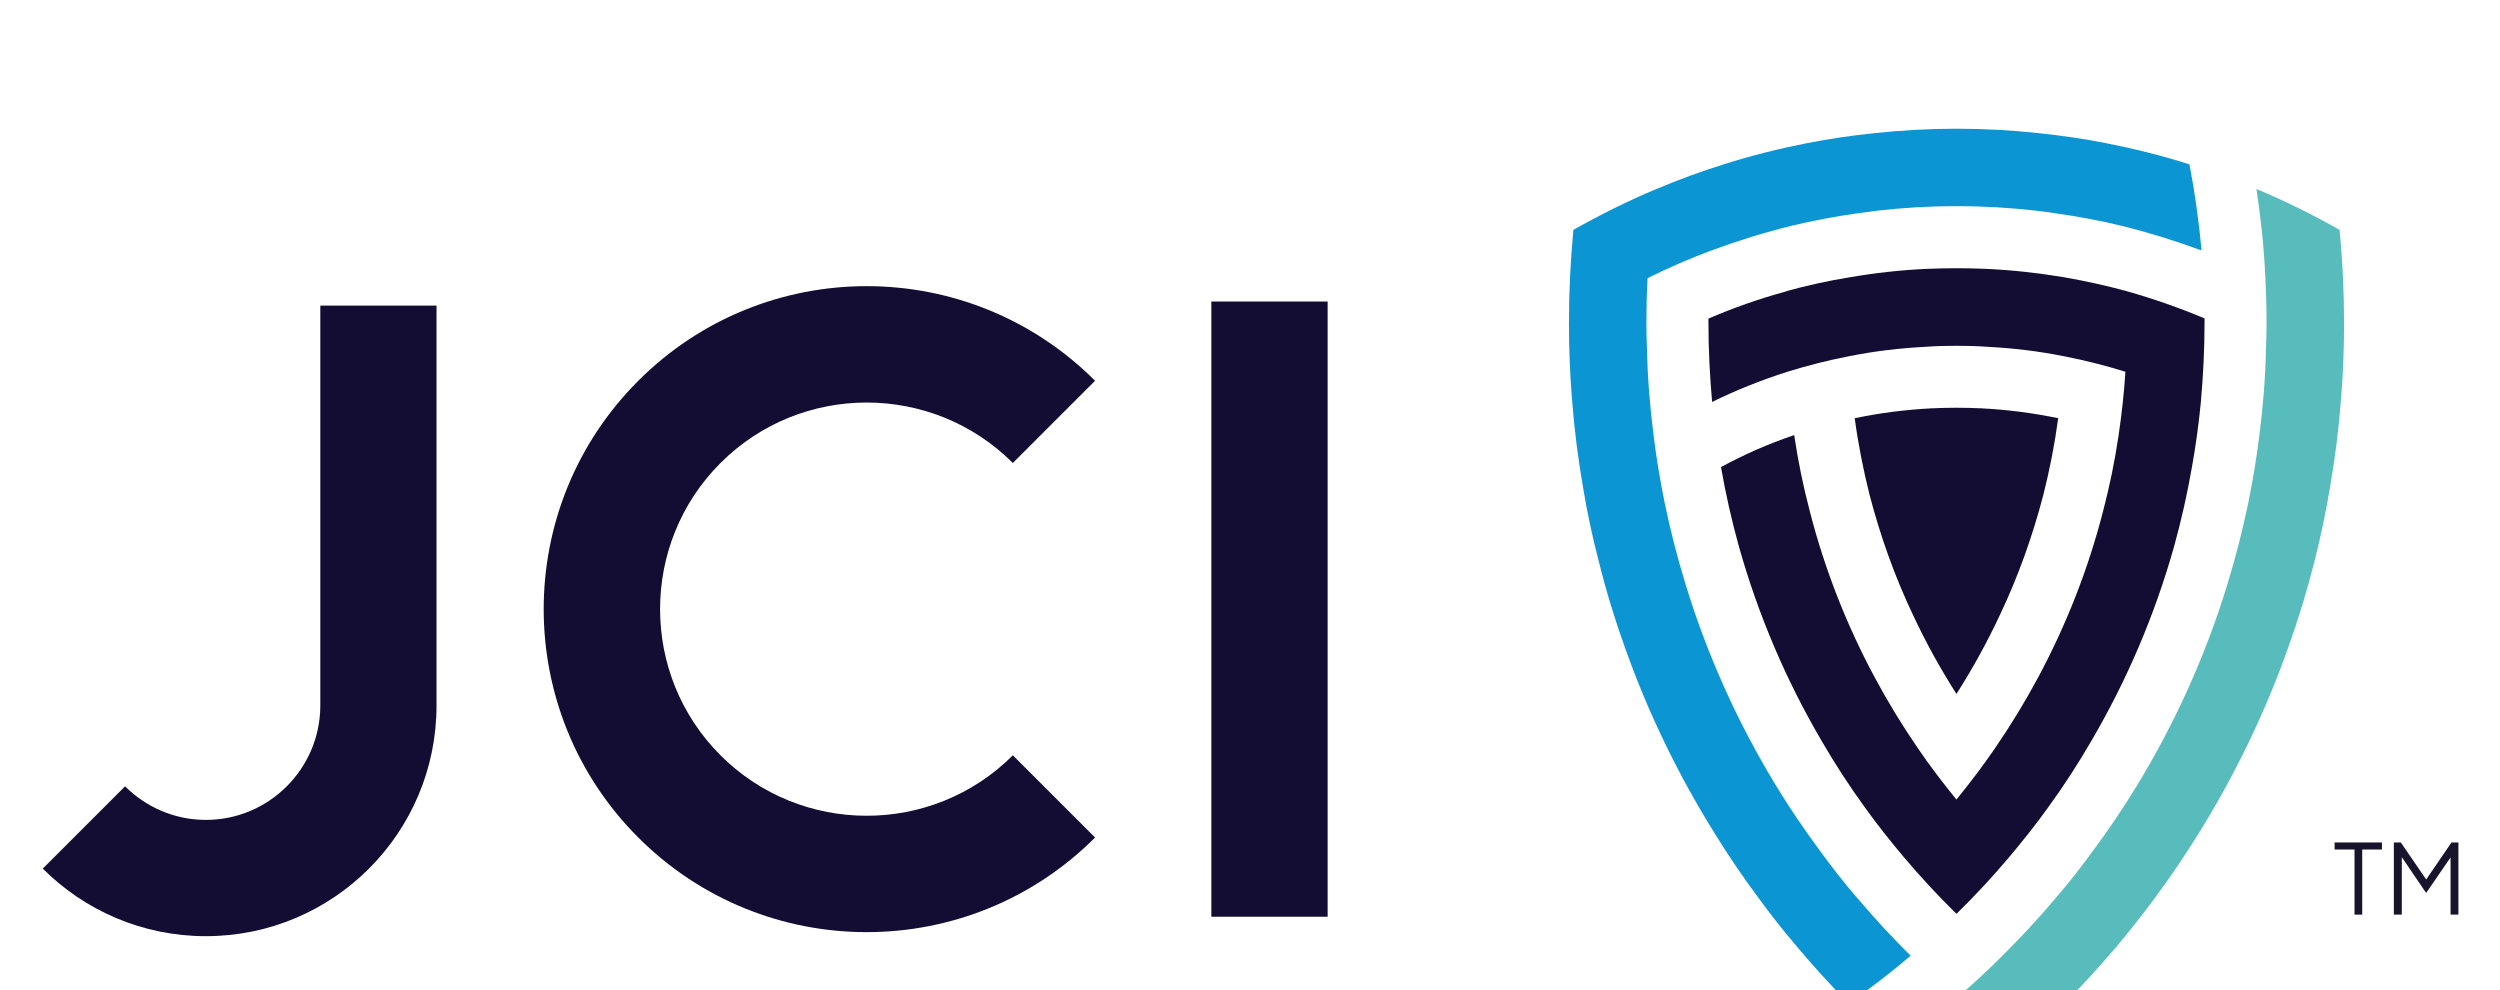
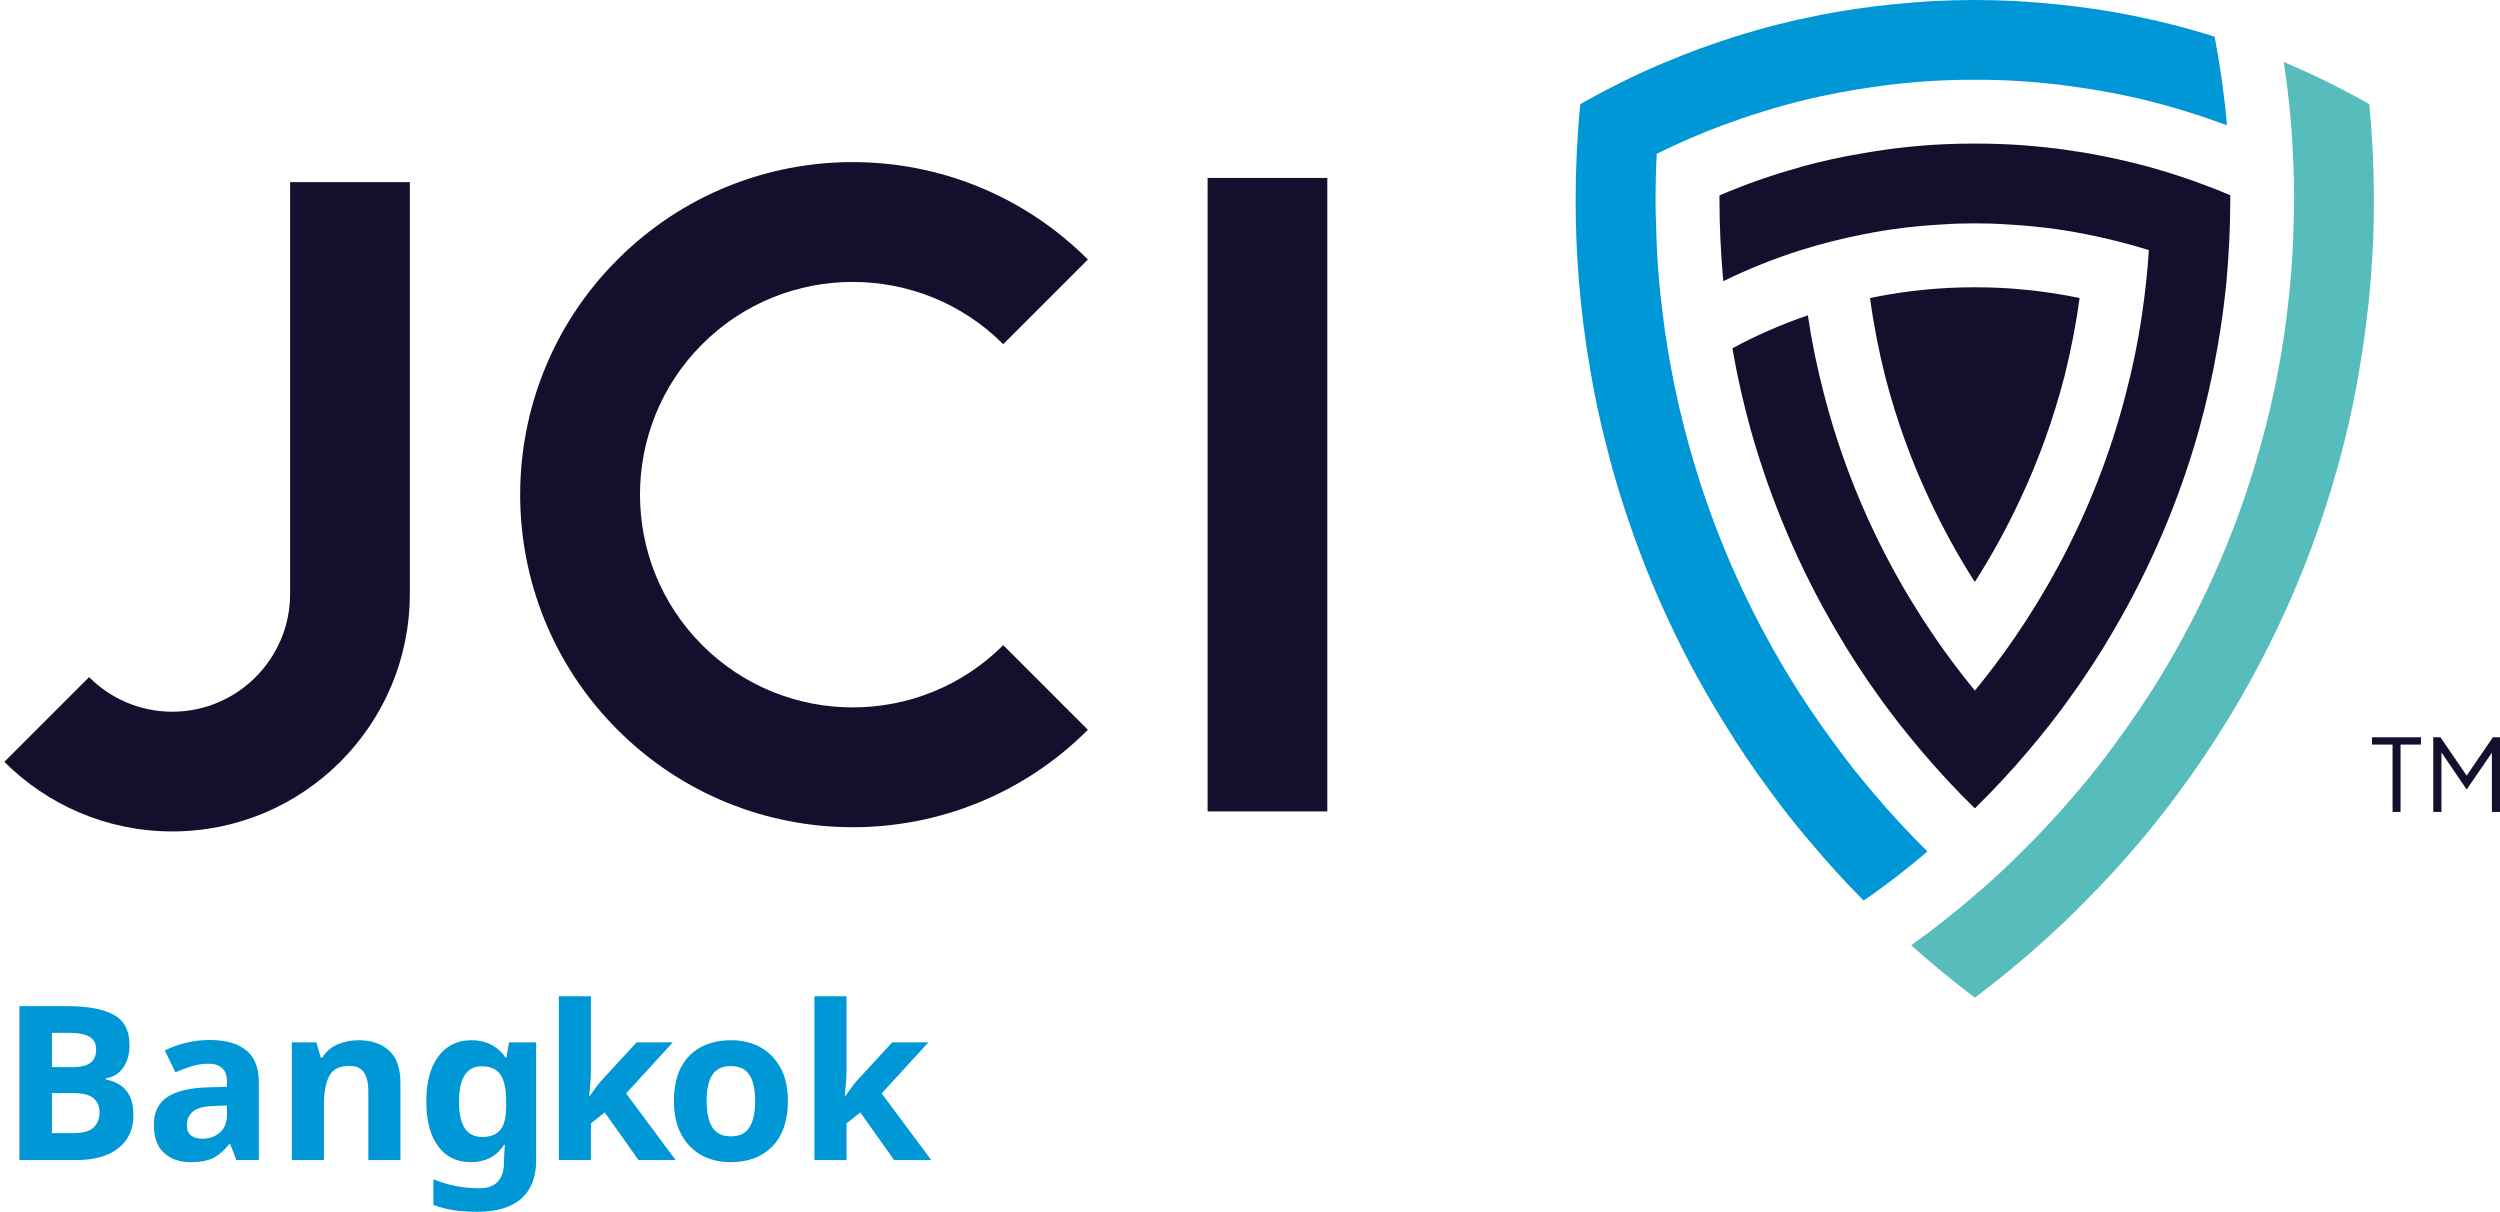
- <svg xmlns="http://www.w3.org/2000/svg" id="Logo_Centered" data-name="Logo Centered" viewBox="90 255 720 285">
+ <svg xmlns="http://www.w3.org/2000/svg" id="Layer_2" data-name="Layer 2" viewBox="0 0 696.03 337.37">
  <defs>
    <style>
      .cls-1 {
-         fill: #0c95d3;
+         fill: #130f2d;
      }

-       .cls-2 {
-         fill: #130d34;
+       .cls-2, .cls-3 {
+         fill: #0097d7;
+       }
+ 
+       .cls-4 {
+         fill: #57bcbc;
+       }
+ 
+       .cls-5 {
+         letter-spacing: 0em;
      }

      .cls-3 {
-         fill: #17142c;
-       }
- 
-       .cls-4 {
-         fill: #57bcbb;
+         font-family: PlusJakartaSans-Bold, 'Plus Jakarta Sans';
+         font-size: 60px;
+         font-variation-settings: 'wght' 700;
+         font-weight: 700;
      }
    </style>
  </defs>
-   <g>
+   <g id="Logo_with_Texts" data-name="Logo with Texts">
    <g>
-       <path class="cls-4" d="M763.8,321.2c-7.7-4.35-15.68-8.31-23.94-11.77,1.28,8.43,2.18,16.96,2.57,25.67v.06c.22,4.24.34,8.48.34,12.72,0,2.51-.06,5.02-.17,7.53-.17,8.43-.84,16.74-1.9,24.94-.78,6.53-1.9,13-3.18,19.42-1.67,8.04-3.68,15.9-6.08,23.66-6.25,20.48-15.07,39.84-25.95,57.75-3.91,6.42-8.09,12.61-12.56,18.64-3.46,4.8-7.14,9.49-11.05,14.01-4.8,5.69-9.88,11.16-15.18,16.41-4.24,4.24-8.65,8.37-13.23,12.22-5.69,4.97-11.67,9.65-17.8,14.01,5.69,5.13,11.66,9.99,17.8,14.68,6.14-4.63,12.11-9.49,17.86-14.62,4.58-4.02,8.99-8.2,13.23-12.56,5.3-5.3,10.32-10.83,15.18-16.57,3.85-4.58,7.53-9.26,11.11-14.12,4.41-5.97,8.54-12.11,12.5-18.47,10.27-16.57,18.92-34.37,25.56-53.07,2.96-8.2,5.53-16.63,7.7-25.22,1.73-6.81,3.18-13.73,4.35-20.7,1.51-8.59,2.62-17.35,3.29-26.23.56-7.03.84-14.17.84-21.32v-.39c0-8.98-.45-17.91-1.28-26.67Z" />
-       <path class="cls-1" d="M625.05,513.83c-3.91-4.52-7.59-9.21-11.05-14.01-4.46-6.03-8.65-12.22-12.56-18.64-10.88-17.91-19.7-37.27-25.95-57.75-2.4-7.76-4.41-15.62-6.08-23.66-1.28-6.42-2.4-12.89-3.18-19.42-1.06-8.2-1.73-16.52-1.9-24.94-.11-2.51-.17-5.02-.17-7.53,0-4.24.11-8.48.34-12.72v-.06c5.97-2.96,12.11-5.64,18.42-7.98,7.53-2.79,15.29-5.19,23.22-7.14,6.08-1.45,12.28-2.62,18.58-3.52,7.54-1.12,15.18-1.79,23-2.01,1.9-.06,3.85-.06,5.75-.06s3.85,0,5.75.06c7.81.22,15.46.89,22.99,2.01,6.31.89,12.5,2.06,18.59,3.52,7.92,1.95,15.68,4.35,23.22,7.14-.72-8.37-1.9-16.63-3.46-24.78-7.87-2.51-15.91-4.52-24.17-6.14-6.31-1.23-12.73-2.18-19.25-2.85-7.76-.84-15.57-1.28-23.55-1.28h-.22c-7.98,0-15.8.45-23.55,1.28-6.53.67-12.95,1.62-19.25,2.85-8.26,1.62-16.3,3.63-24.17,6.14-6.59,2.06-13,4.41-19.31,7.09h-.06c-8.26,3.46-16.18,7.42-23.89,11.77-.84,8.76-1.28,17.69-1.28,26.67v.39c0,7.14.28,14.28.84,21.32.67,8.87,1.79,17.63,3.29,26.23,1.17,6.98,2.62,13.84,4.41,20.65,2.12,8.59,4.69,17.02,7.65,25.22,6.64,18.69,15.29,36.49,25.62,53.07,3.91,6.36,8.04,12.5,12.5,18.47,3.52,4.85,7.2,9.54,11.11,14.12,4.8,5.75,9.88,11.33,15.12,16.63,6.2-4.24,12.17-8.87,17.86-13.73-5.3-5.25-10.38-10.71-15.18-16.41Z" />
-       <path class="cls-2" d="M653.46,454.85c4.63-7.25,8.82-14.84,12.5-22.71,5.25-11.05,9.43-22.71,12.56-34.76,1.79-7.14,3.24-14.45,4.24-21.93-7.2-1.51-14.57-2.46-22.1-2.85-2.4-.11-4.8-.17-7.2-.17s-4.8.06-7.2.17c-7.53.39-14.9,1.34-22.1,2.85,1,7.48,2.46,14.79,4.24,21.93,3.13,12.05,7.31,23.72,12.56,34.76,3.68,7.87,7.87,15.46,12.5,22.71Z" />
-       <path class="cls-2" d="M606.75,380.3c-7.31,2.46-14.4,5.58-21.1,9.21,1.34,7.76,3.07,15.35,5.14,22.82,5.58,19.86,13.67,38.73,23.89,56.14,3.85,6.64,8.04,13.06,12.5,19.2,3.52,4.91,7.26,9.6,11.11,14.17,4.8,5.69,9.88,11.16,15.18,16.35,5.3-5.19,10.38-10.66,15.18-16.35,3.85-4.58,7.59-9.26,11.11-14.17,4.47-6.14,8.65-12.56,12.5-19.2,10.21-17.41,18.31-36.27,23.89-56.14,2.06-7.48,3.79-15.07,5.13-22.82,1.12-6.19,1.95-12.39,2.57-18.69v-.06c.67-7.53,1.06-15.18,1.06-22.88v-1.17c-7.26-3.07-14.79-5.69-22.49-7.87-5.92-1.62-12-2.96-18.14-4.02-7.37-1.23-14.9-2.06-22.55-2.4-2.73-.11-5.47-.17-8.26-.17s-5.53.06-8.26.17c-7.65.33-15.18,1.17-22.55,2.45-6.2,1-12.22,2.34-18.14,3.96v.06c-7.76,2.12-15.24,4.74-22.49,7.87v1.12c0,7.7.39,15.35,1.06,22.88,6.92-3.4,14.18-6.31,21.71-8.7,5.75-1.79,11.66-3.29,17.69-4.46,7.2-1.45,14.62-2.34,22.21-2.73,2.9-.22,5.8-.28,8.76-.28s5.86.06,8.76.28c7.59.39,15.01,1.28,22.21,2.73,6.03,1.17,11.94,2.68,17.69,4.46-.39,6.14-1.06,12.22-1.95,18.19v.06c-1.12,7.53-2.62,14.84-4.52,22.04-4.3,16.74-10.61,32.7-18.59,47.6-3.79,7.09-7.98,13.95-12.5,20.53-3.46,5.08-7.2,9.99-11.11,14.79-3.91-4.8-7.65-9.71-11.11-14.79-4.52-6.58-8.71-13.45-12.5-20.53-7.98-14.9-14.29-30.86-18.59-47.6-1.9-7.2-3.4-14.51-4.52-22.04Z" />
-     </g>
-     <g>
-       <rect class="cls-2" x="438.87" y="341.84" width="33.49" height="177.18" />
-       <path class="cls-2" d="M182.25,343.01v115.17c0,18.16-14.79,32.95-32.95,32.95-9.09,0-17.3-3.7-23.28-9.67l-23.7,23.7c12.02,12.02,28.63,19.46,46.97,19.46s34.95-7.44,46.97-19.46c12.02-12.02,19.46-28.63,19.46-46.97v-115.17h-33.49Z" />
-       <path class="cls-2" d="M297.51,472.53c-23.21-23.21-23.21-60.98,0-84.19,23.21-23.21,60.98-23.21,84.19,0h0l23.68-23.68h0c-36.33-36.33-95.22-36.33-131.55,0-36.33,36.33-36.33,95.22,0,131.55,36.33,36.33,95.22,36.33,131.55,0l-23.68-23.68c-23.21,23.21-60.98,23.21-84.19,0Z" />
+       <g>
+         <path class="cls-4" d="M659.65,28.99c-7.67-4.33-15.61-8.28-23.83-11.72,1.28,8.39,2.17,16.89,2.56,25.55v.06c.22,4.22.33,8.44.33,12.66,0,2.5-.06,5-.17,7.5-.17,8.39-.83,16.66-1.89,24.83-.78,6.5-1.89,12.94-3.17,19.33-1.67,8-3.67,15.83-6.06,23.55-6.22,20.38-15,39.66-25.83,57.49-3.89,6.39-8.06,12.55-12.5,18.55-3.45,4.78-7.11,9.44-11,13.94-4.78,5.67-9.83,11.11-15.11,16.33-4.22,4.22-8.61,8.33-13.17,12.16-5.67,4.94-11.61,9.61-17.72,13.94,5.67,5.11,11.61,9.94,17.72,14.61,6.11-4.61,12.06-9.44,17.78-14.55,4.56-4,8.94-8.17,13.17-12.5,5.28-5.28,10.28-10.78,15.11-16.5,3.83-4.55,7.5-9.22,11.06-14.05,4.39-5.94,8.5-12.05,12.44-18.39,10.22-16.5,18.83-34.22,25.44-52.82,2.95-8.16,5.5-16.55,7.67-25.11,1.72-6.78,3.17-13.66,4.33-20.61,1.5-8.55,2.61-17.27,3.28-26.11.56-7,.83-14.11.83-21.22v-.39c0-8.94-.44-17.83-1.28-26.55Z" />
+         <path class="cls-2" d="M521.54,220.73c-3.89-4.5-7.55-9.16-11-13.94-4.44-6-8.61-12.16-12.5-18.55-10.83-17.83-19.61-37.1-25.83-57.49-2.39-7.72-4.39-15.55-6.06-23.55-1.28-6.39-2.39-12.83-3.17-19.33-1.06-8.16-1.72-16.44-1.89-24.83-.11-2.5-.17-5-.17-7.5,0-4.22.11-8.44.33-12.66v-.06c5.94-2.94,12.06-5.61,18.33-7.94,7.5-2.78,15.22-5.17,23.11-7.11,6.06-1.44,12.22-2.61,18.5-3.5,7.5-1.11,15.11-1.78,22.89-2,1.89-.06,3.83-.06,5.72-.06s3.83,0,5.72.06c7.78.22,15.39.89,22.89,2,6.28.89,12.44,2.06,18.5,3.5,7.89,1.94,15.61,4.33,23.11,7.11-.72-8.33-1.89-16.55-3.44-24.66-7.83-2.5-15.83-4.5-24.06-6.11-6.28-1.22-12.67-2.17-19.17-2.83-7.72-.83-15.5-1.28-23.44-1.28h-.22c-7.94,0-15.72.44-23.44,1.28-6.5.67-12.89,1.61-19.17,2.83-8.22,1.61-16.22,3.61-24.06,6.11-6.56,2.06-12.94,4.39-19.22,7.05h-.06c-8.22,3.44-16.11,7.39-23.78,11.72-.83,8.72-1.28,17.61-1.28,26.55v.39c0,7.11.28,14.22.83,21.22.67,8.83,1.78,17.55,3.28,26.11,1.17,6.94,2.61,13.77,4.39,20.55,2.11,8.55,4.67,16.94,7.61,25.11,6.61,18.61,15.22,36.33,25.5,52.82,3.89,6.33,8,12.44,12.44,18.39,3.5,4.83,7.17,9.5,11.06,14.05,4.78,5.72,9.83,11.28,15.06,16.55,6.17-4.22,12.11-8.83,17.78-13.66-5.28-5.22-10.33-10.66-15.11-16.33Z" />
+         <path class="cls-1" d="M549.82,162.02c4.61-7.22,8.78-14.77,12.44-22.61,5.22-11,9.39-22.61,12.5-34.6,1.78-7.11,3.22-14.39,4.22-21.83-7.17-1.5-14.5-2.44-22-2.83-2.39-.11-4.78-.17-7.17-.17s-4.78.06-7.17.17c-7.5.39-14.83,1.33-22,2.83,1,7.44,2.44,14.72,4.22,21.83,3.11,12,7.28,23.61,12.5,34.6,3.67,7.83,7.83,15.39,12.44,22.61Z" />
+         <path class="cls-1" d="M503.32,87.81c-7.28,2.44-14.33,5.55-21,9.16,1.33,7.72,3.06,15.27,5.11,22.72,5.56,19.77,13.61,38.55,23.78,55.88,3.83,6.61,8,13,12.44,19.11,3.5,4.89,7.22,9.55,11.06,14.11,4.78,5.67,9.83,11.11,15.11,16.27,5.28-5.17,10.33-10.61,15.11-16.27,3.83-4.55,7.56-9.22,11.06-14.11,4.44-6.11,8.61-12.5,12.44-19.11,10.17-17.33,18.22-36.1,23.78-55.88,2.05-7.44,3.78-15,5.11-22.72,1.11-6.17,1.94-12.33,2.56-18.61v-.06c.67-7.5,1.06-15.11,1.06-22.77v-1.17c-7.22-3.06-14.72-5.67-22.39-7.83-5.89-1.61-11.95-2.94-18.06-4-7.33-1.22-14.83-2.06-22.44-2.39-2.72-.11-5.44-.17-8.22-.17s-5.5.06-8.22.17c-7.61.33-15.11,1.17-22.44,2.44-6.17,1-12.17,2.33-18.06,3.94v.06c-7.72,2.11-15.17,4.72-22.39,7.83v1.11c0,7.67.39,15.27,1.06,22.77,6.89-3.39,14.11-6.28,21.61-8.66,5.72-1.78,11.61-3.28,17.61-4.44,7.17-1.44,14.56-2.33,22.11-2.72,2.89-.22,5.78-.28,8.72-.28s5.83.06,8.72.28c7.55.39,14.94,1.28,22.11,2.72,6,1.17,11.89,2.67,17.61,4.44-.39,6.11-1.06,12.16-1.94,18.11v.06c-1.11,7.5-2.61,14.77-4.5,21.94-4.28,16.66-10.56,32.55-18.5,47.38-3.78,7.05-7.94,13.89-12.44,20.44-3.45,5.05-7.17,9.94-11.06,14.72-3.89-4.78-7.61-9.66-11.06-14.72-4.5-6.55-8.67-13.39-12.44-20.44-7.94-14.83-14.22-30.72-18.5-47.38-1.89-7.17-3.39-14.44-4.5-21.94Z" />
+       </g>
+       <g>
+         <rect class="cls-1" x="336.21" y="49.54" width="33.33" height="176.37" />
+         <path class="cls-1" d="M80.77,50.71v114.64c0,18.08-14.72,32.8-32.8,32.8-9.05,0-17.22-3.68-23.17-9.63L1.21,212.1c11.97,11.97,28.5,19.38,46.76,19.38s34.79-7.41,46.76-19.38c11.97-11.97,19.37-28.49,19.37-46.76V50.71h-33.33Z" />
+         <path class="cls-1" d="M195.51,179.62c-23.1-23.1-23.11-60.7,0-83.8,23.11-23.11,60.7-23.1,83.8,0h0l23.57-23.57h0c-36.16-36.16-94.79-36.16-130.94,0-36.16,36.16-36.16,94.79,0,130.94,36.16,36.16,94.78,36.16,130.94,0l-23.57-23.57c-23.11,23.11-60.7,23.1-83.8,0Z" />
+       </g>
+       <g>
+         <path class="cls-1" d="M660.39,205.27v2.03h5.73v18.75h2.22v-18.75h5.68v-2.03h-13.62Z" />
+         <polygon class="cls-1" points="696.03 205.27 696.03 226.05 693.77 226.05 693.77 209.56 686.84 219.68 686.66 219.68 679.73 209.49 679.73 226.05 677.45 226.05 677.45 205.27 679.46 205.27 686.75 215.94 694.05 205.27 696.03 205.27" />
+       </g>
    </g>
  </g>
-   <g>
-     <path class="cls-3" d="M762.37,497.63v2.03h5.73v18.75h2.22v-18.75h5.68v-2.03h-13.62Z" />
-     <polygon class="cls-3" points="798.02 497.63 798.02 518.41 795.76 518.41 795.76 501.93 788.83 512.04 788.64 512.04 781.72 501.86 781.72 518.41 779.43 518.41 779.43 497.63 781.44 497.63 788.74 508.3 796.03 497.63 798.02 497.63" />
+   <g id="NO_and_LO_Names" data-name="NO and LO Names">
+     <text class="cls-3" transform="translate(0 322.97)">
+       <tspan x="0" y="0">Bang</tspan>
+       <tspan class="cls-5" x="150.9" y="0">k</tspan>
+       <tspan x="184.92" y="0">ok</tspan>
+     </text>
  </g>
</svg>
